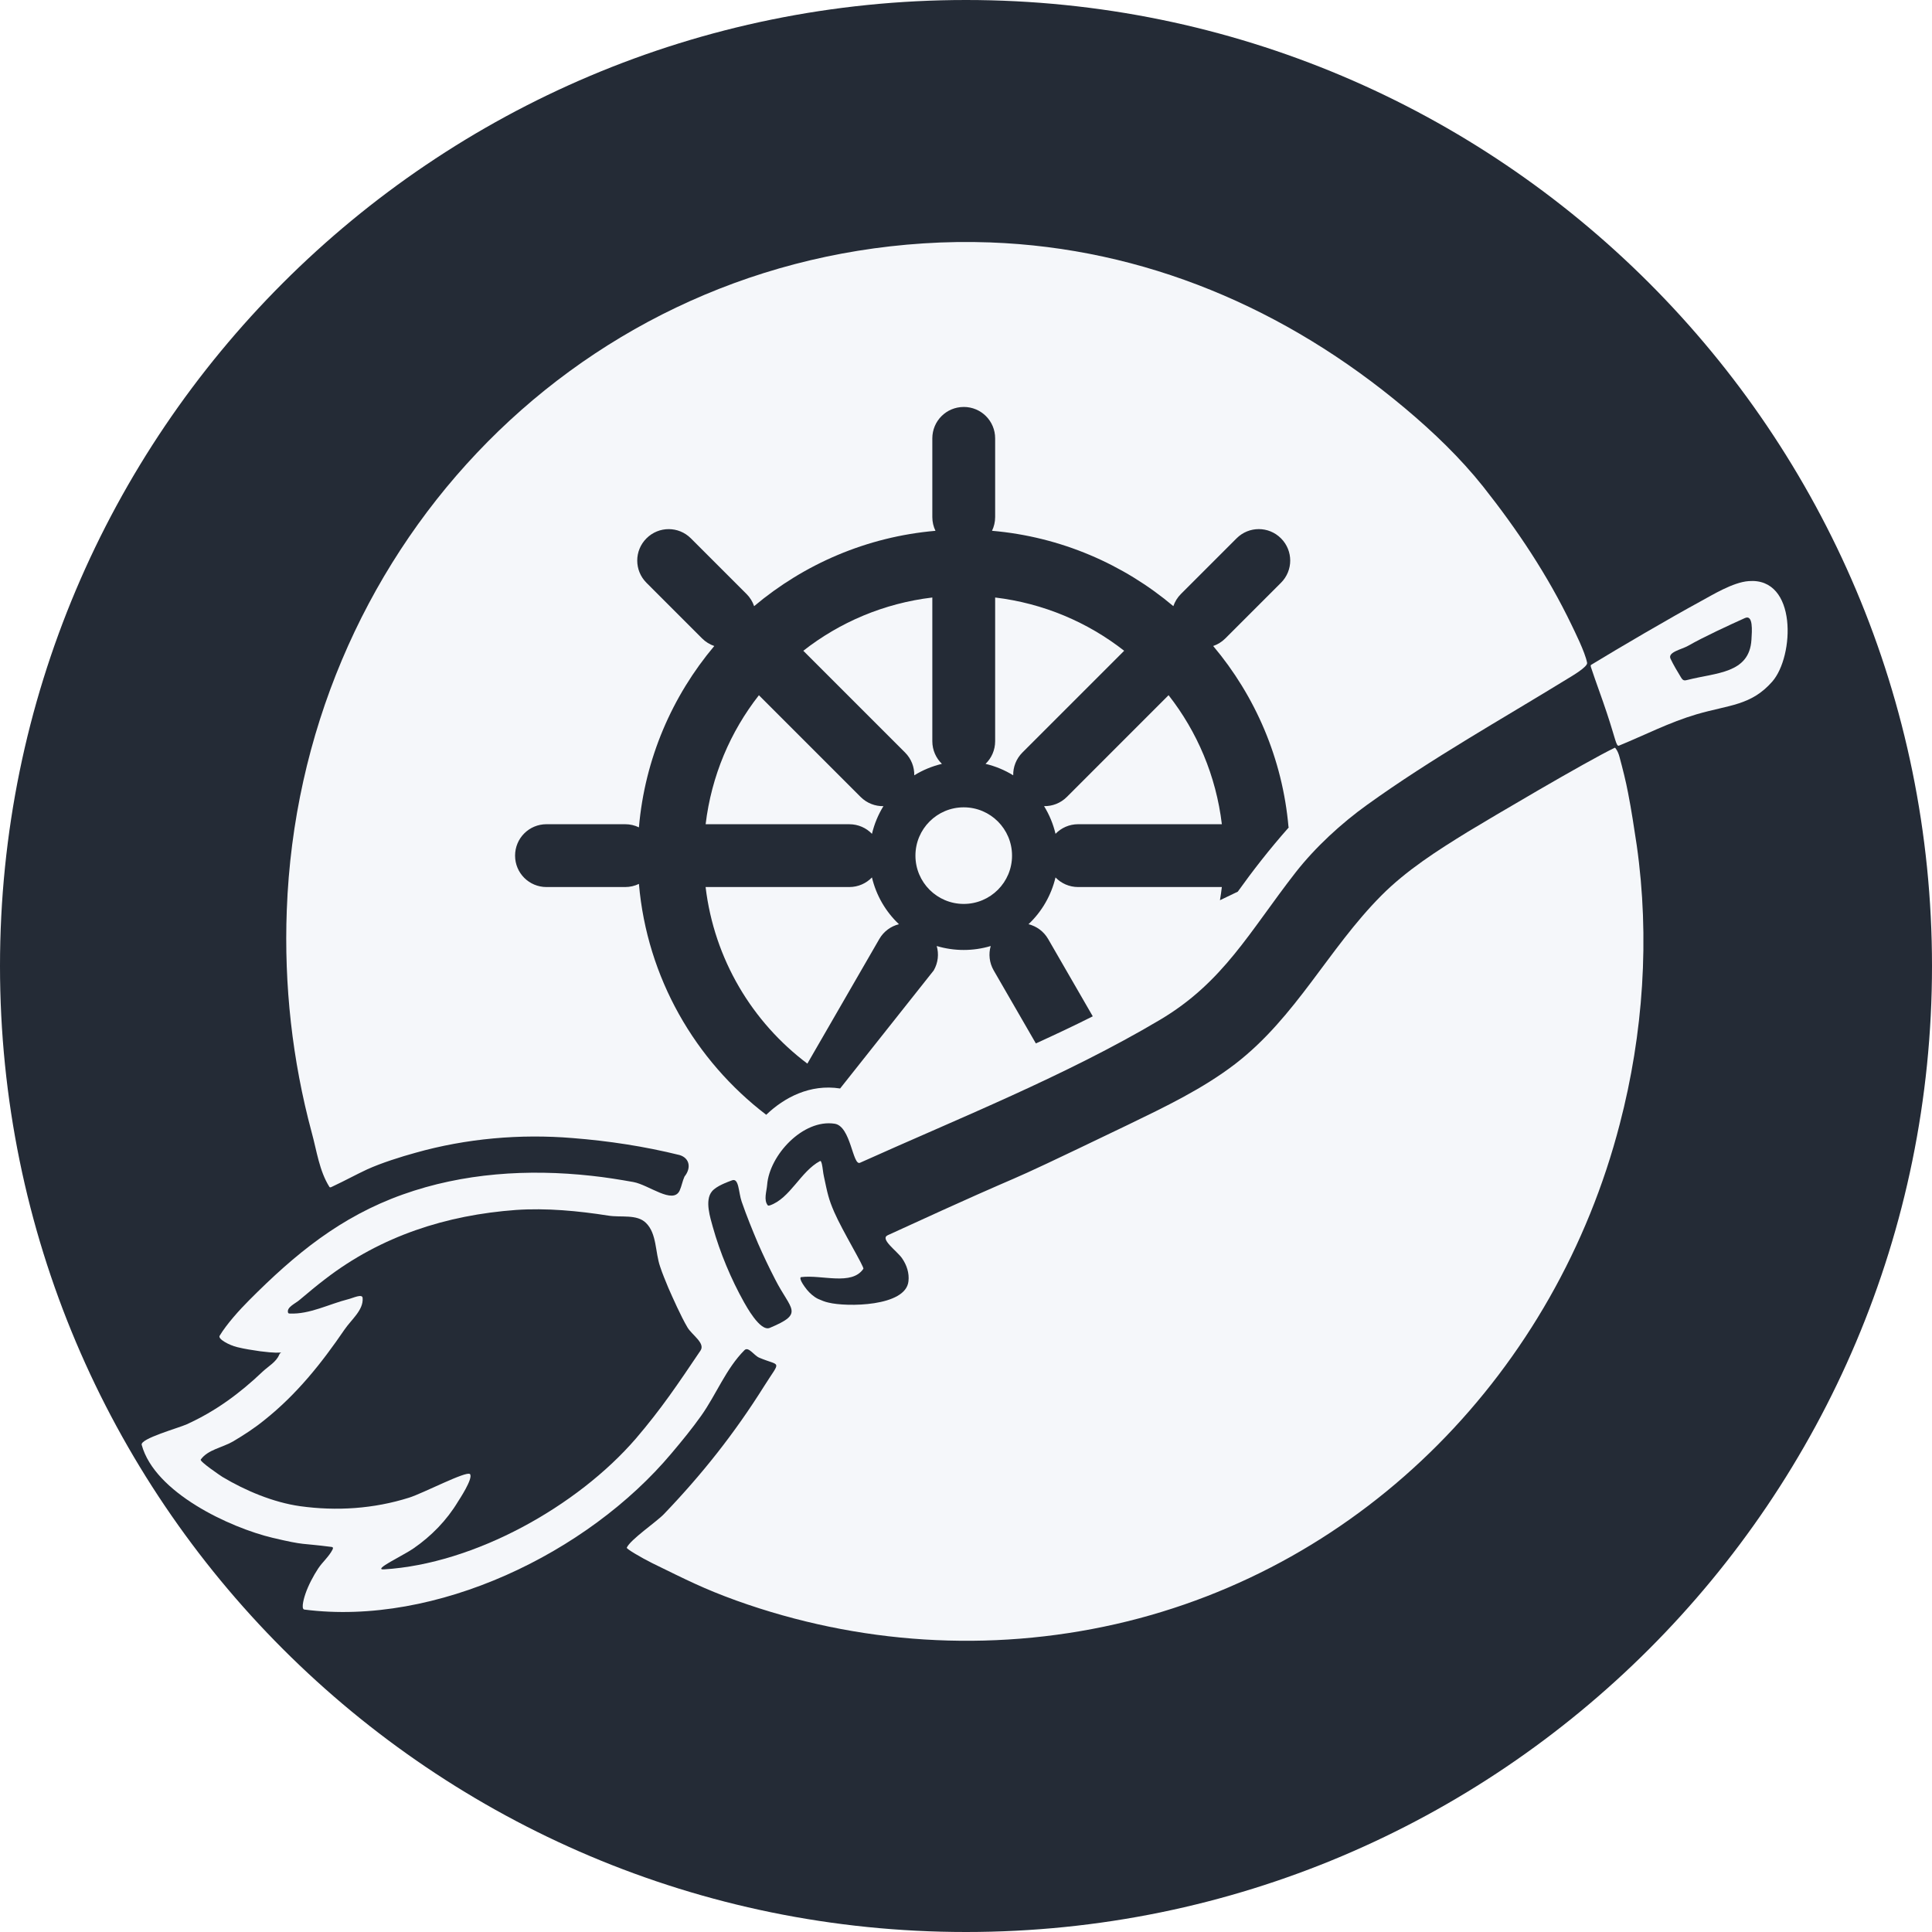
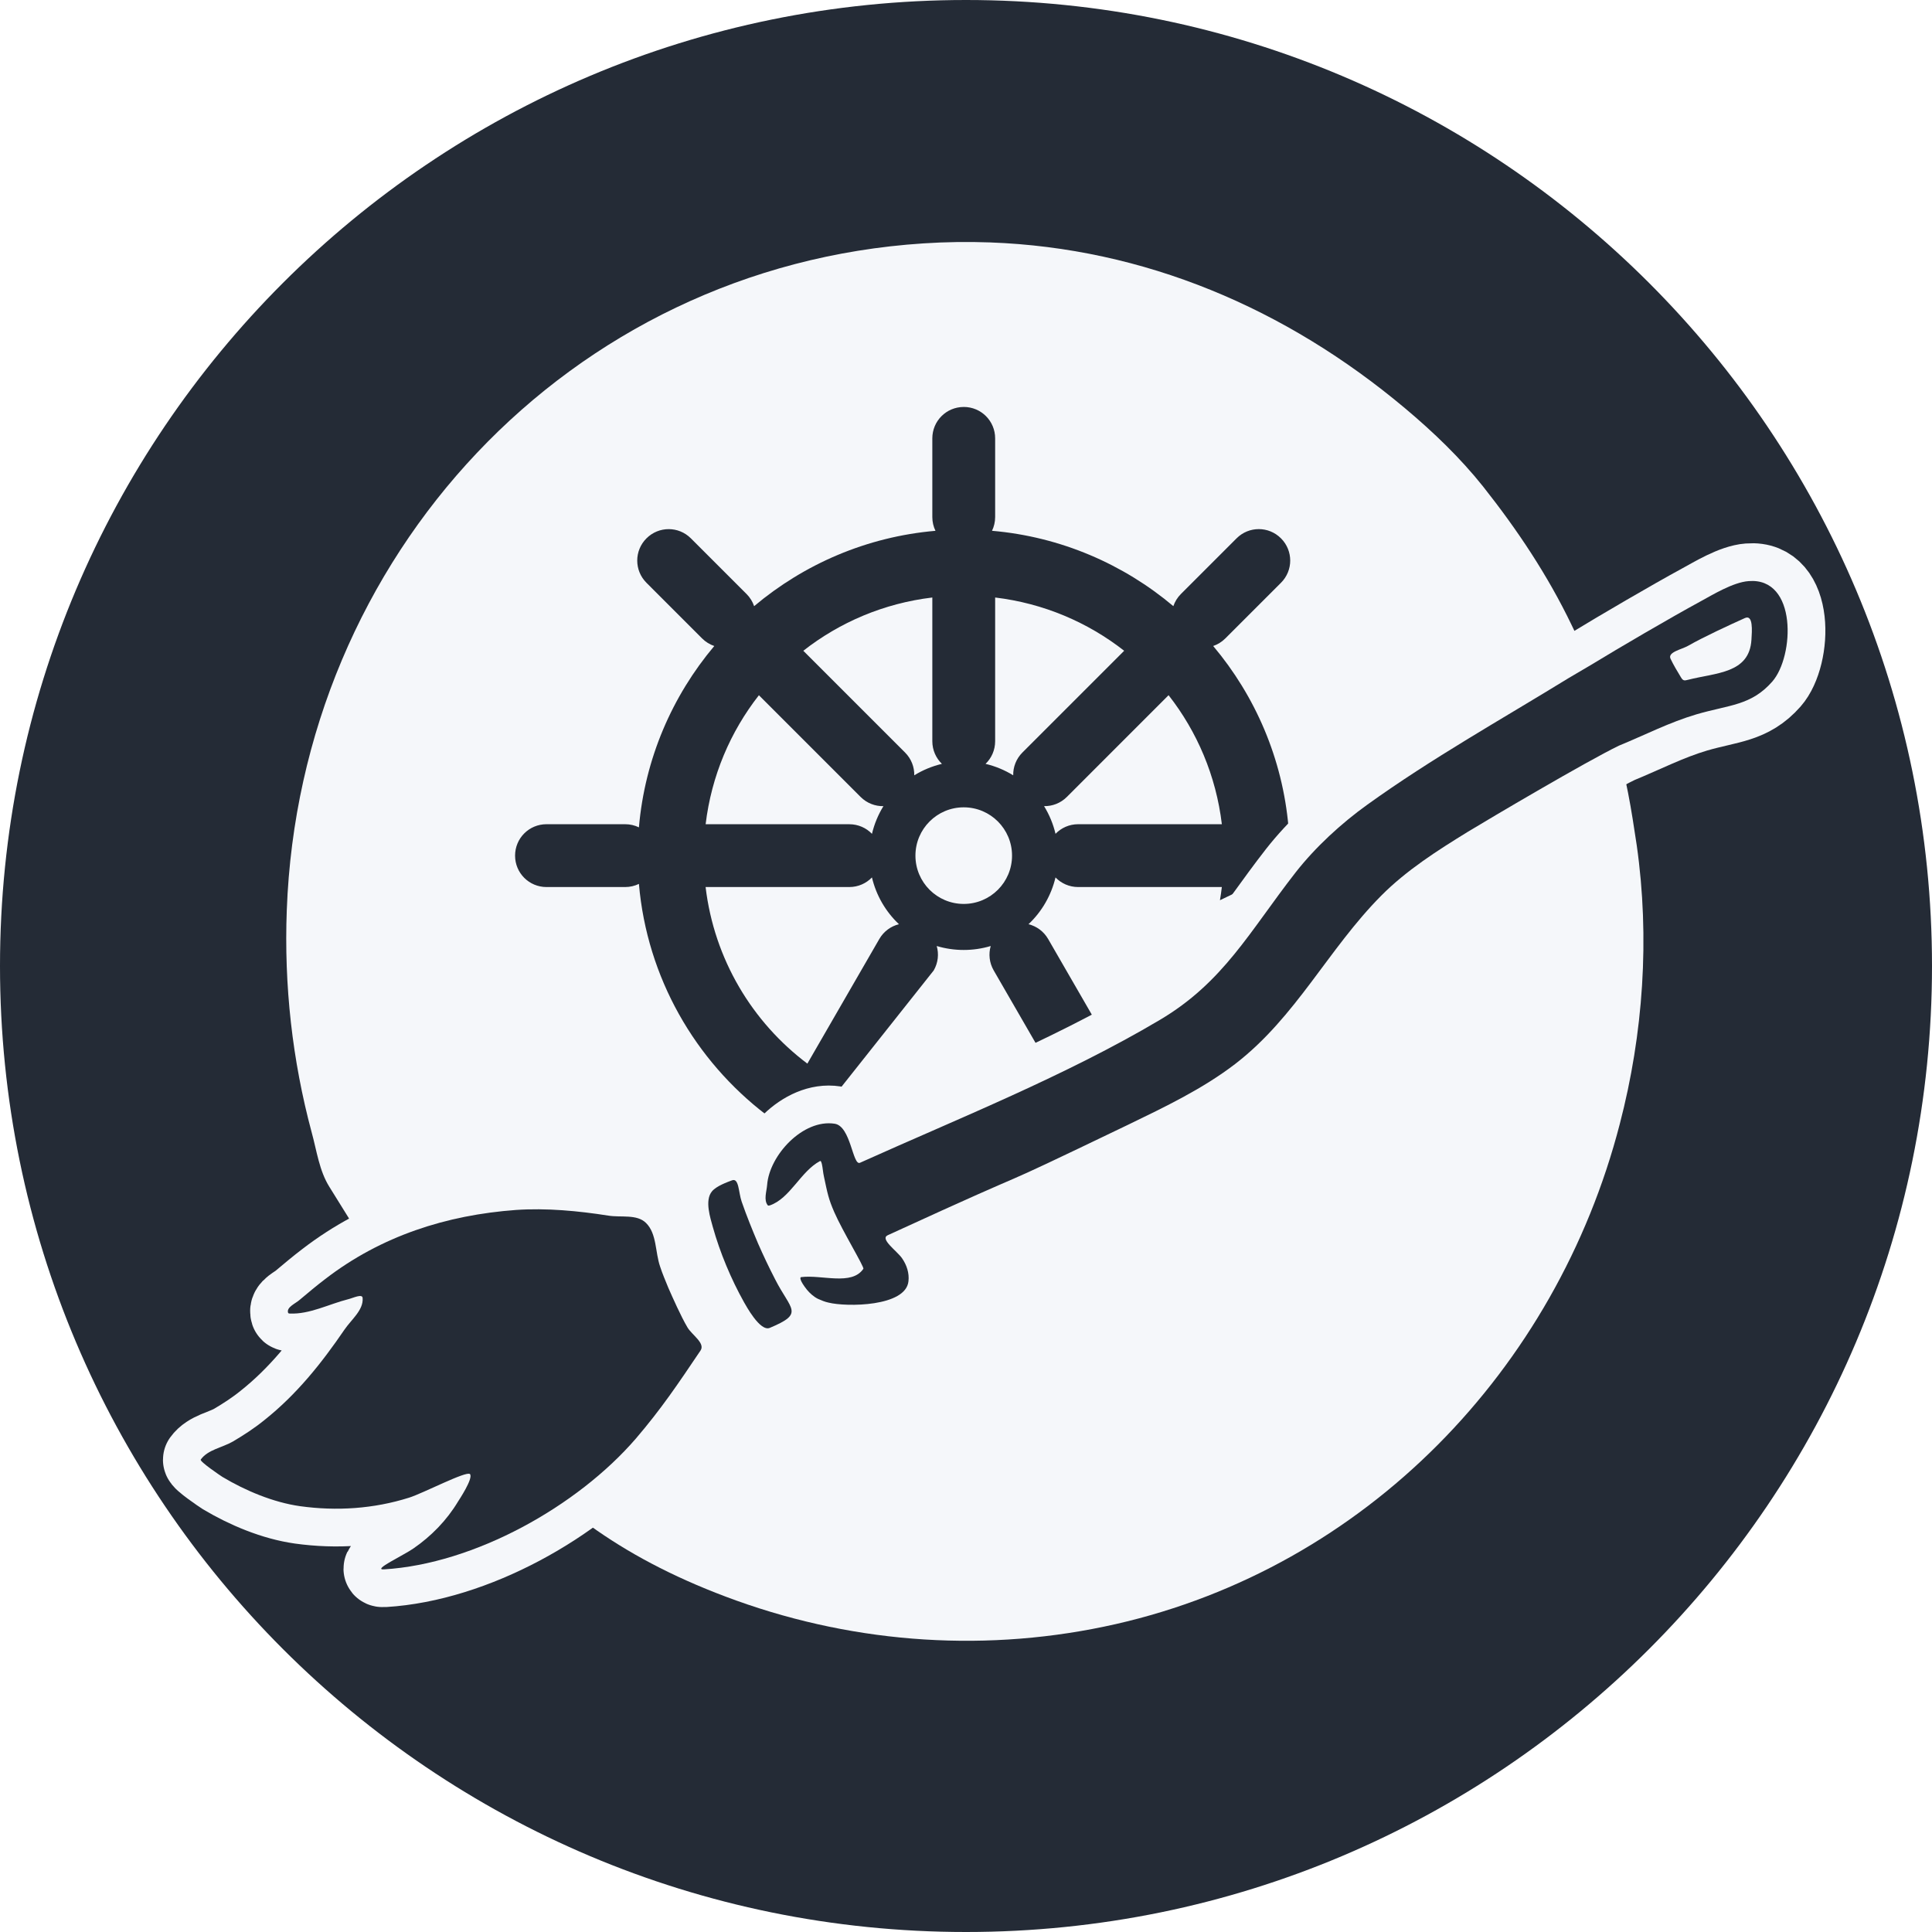
<svg xmlns="http://www.w3.org/2000/svg" viewBox="0 0 1024 1024" role="img" aria-labelledby="logo-title">
  <style>
-     .ink   { fill: #242B36 }
-     .paper { fill: #F5F7FA }
+     .ink     { fill: #242B36 }
+     .paper   { fill: #F5F7FA }
+     .paper-s { stroke: #F5F7FA }
  </style>
  <g id="base">
    <circle class="ink" fill="#242B36" cx="512" cy="512" r="512" />
-     <path class="paper" fill="#F5F7FA" d="M 524.77 128.49 C 513.11 128.06 501.31 128.22 489.4 129 C 301.4 141.2 158.9 295.1 152 482.4 C 150.5 522.2 154.9 561.9 165.2 600.2 C 167.9 610 169.2 620.5 174.6 629.1 C 175 629.7 176.1 628.9 176.8 628.6 C 182.8 625.8 188.6 622.6 194.6 619.8 C 202.1 616.4 212.5 613.1 220.2 611 C 247.1 603.4 275.7 600.9 303.5 603.2 C 322.6 604.7 341.6 607.6 360.2 612.2 C 365.5 613.8 366.5 619 362.8 623.6 C 361.7 626 361.3 628.7 360.2 631.1 C 356.6 638.5 343.9 628 335.7 626.5 C 328.4 625.2 321 624 313.5 623.2 C 279.9 619.5 245.4 621.7 213.5 633.1 C 180.4 644.9 156.4 664.7 132.1 689.1 C 127 694.2 120.2 701.7 116.4 708 C 115.4 709.7 121.5 713 125.7 714 C 129.7 715 133.8 715.6 137.9 716.2 C 145.46 717.19 148.3 716.96 149.11 716.8 C 148.8 716.94 148.31 717.28 148 718 C 146.4 721.9 142.3 724.1 139.3 726.9 C 127.1 738.5 114.4 747.9 99 754.9 C 94.9 756.8 74.2 762.5 75.1 765.8 C 82 791.2 121.9 809.7 144.6 815.1 C 162.5 819.3 158.7 817.7 175.7 819.9 C 176.7 820 176.6 820.7 176.2 821.4 C 174.3 825.1 170.9 827.9 168.6 831.4 C 166.1 835.2 163.4 840.3 161.9 844.7 C 161.6 845.5 159.2 852.8 161.3 853.1 C 231.1 862.1 311.5 823.2 355.9 770.3 C 361.4 763.8 366.8 757.2 371.7 750.3 C 379.7 739 384.8 725.4 394.6 715.6 C 396.7 713.5 399.7 718.5 402.4 719.6 C 414 724.5 414 720.4 405 734.7 C 389.3 759.7 372.3 781.2 351.9 802.5 C 348.1 806.5 334.1 816 332.2 820.3 C 331.9 820.9 339.7 825.5 345.7 828.5 C 364.5 837.7 373.1 842.1 390.2 848.3 C 454.8 871.5 524.4 876 591.4 860.8 C 724 830.6 824.8 726 858.5 595.8 C 871 547.9 874.5 497.1 867.5 448 C 866.1 438.7 864.7 429.4 862.9 420.2 C 861.7 413.9 860.1 407.6 858.4 401.3 C 857.61 398.13 856.12 396.23 855.9 396.3 L 855.9 396.3 L 855.9 396.3 C 840.7 403.6 789.3 434 778.1 440.8 C 762 450.7 745.5 461.2 732.1 474.7 C 703.9 503.1 687 539 654.7 563.9 C 637.5 577.1 617.4 586.7 598 596.1 C 511.7 637.6 564.4 611.6 470.5 654.7 C 466.2 656.7 475.4 663 478.1 666.9 C 480.6 670.5 482 674.8 481.5 679.1 C 480.1 692.6 448.7 692.8 439.1 690.4 C 437.2 690 435.3 689.2 433.5 688.4 C 431.3 687.3 429.3 685.5 427.7 683.6 C 423.6 678.4 424 677 424.6 676.9 C 435.6 675.5 451.4 681.6 457.6 672.5 C 458.2 671.6 446.5 652.4 442.2 642.5 C 439.1 635.4 438.6 632.5 436.7 623.6 C 436.2 621.4 436.1 619.1 435.6 616.9 C 435.4 616.3 435.2 615.1 434.6 615.4 C 424.3 620.9 418.8 635.2 408 638.9 C 407.6 639 407.1 639.1 406.9 638.8 C 404.7 636 406.3 631.6 406.6 628 C 407.8 612.3 425.6 593 442.4 595.6 C 451 596.9 451.9 618 455.8 616.3 C 508 592.8 564.8 570.2 614.7 540.6 C 648.5 520.6 662.3 493.7 686.7 462.4 C 697.2 449 710.9 436.4 724.7 426.5 C 758.9 401.9 795.6 381.4 831.4 359.4 C 833.2 358.3 841.6 353.4 841.2 351.3 C 840.1 345.5 834.4 334.3 833 331.3 C 820.3 304.9 804.3 280.9 786.1 257.9 C 774 242.7 759.6 228.9 744.7 216.4 C 681.44 163.29 606.38 131.46 524.77 128.49 z" />
+     <path class="paper" fill="#F5F7FA" d="M 524.77 128.49 C 513.11 128.06 501.31 128.22 489.4 129 C 301.4 141.2 158.9 295.1 152 482.4 C 150.5 522.2 154.9 561.9 165.2 600.2 C 167.9 610 169.2 620.5 174.6 629.1 C 241.1 735 272.6 806 390.2 848.3 C 454.8 871.5 524.4 876 591.4 860.8 C 724 830.6 824.8 726 858.5 595.8 C 871 547.9 874.5 497.1 867.5 448 C 866.1 438.7 864.7 429.4 862.9 420.2 C 861.7 413.9 860.1 407.6 858.4 401.3 C 857.61 398.13 856.12 396.23 855.9 396.3 C 848.85 382.2 844.14 366.8 841.2 351.3 C 840.1 345.5 834.4 334.3 833 331.3 C 820.3 304.9 804.3 280.9 786.1 257.9 C 774 242.7 759.6 228.9 744.7 216.4 C 681.44 163.29 606.38 131.46 524.77 128.49 z" />
  </g>
  <g id="mascot-helm">
    <path class="ink" fill="#242B36" d="m 510.8,215.7 c -9.22,0 -16.65,7.43 -16.65,16.65 v 41.7 c 0,2.62 0.6,5.09 1.67,7.29 -36.41,3.15 -69.64,17.65 -96.12,39.94 -0.8,-2.35 -2.13,-4.57 -4.02,-6.45 l -29.49,-29.49 c -6.52,-6.52 -17.02,-6.52 -23.55,0 -6.52,6.52 -6.52,17.02 0,23.55 l 29.49,29.49 c 1.88,1.88 4.09,3.22 6.45,4.02 -22.29,26.48 -36.79,59.71 -39.94,96.12 -2.2,-1.07 -4.68,-1.67 -7.29,-1.67 H 289.65 C 280.43,436.85 273,444.28 273,453.5 c 0,9.22 7.43,16.65 16.65,16.65 h 41.7 c 2.62,0 5.09,-0.6 7.29,-1.67 4.3,49.79 29.84,93.63 67.47,122.38 9.43,-9.05 23.14,-16.44 39.17,-13.94 l 49.61,-62.57 c 2.36,-4.09 2.8,-8.75 1.59,-12.94 a 50,50 0 0 0 14.31,2.09 50,50 0 0 0 14.31,-2.09 c -1.21,4.19 -0.77,8.85 1.59,12.94 l 22.34,38.69 c 10.24,-4.68 20.33,-9.41 30.16,-14.37 l -23.65,-40.97 c -2.36,-4.09 -6.18,-6.8 -10.41,-7.85 a 50,50 0 0 0 14.31,-24.79 c 3.02,3.14 7.28,5.09 12,5.09 h 76.16 C 647.33,472.5 646.99,474.83 646.6,477.14 l 9.45,-4.54 c 7.85,-10.95 16.45,-22.11 27.16,-34.21 -0.09,0.04 -0.17,0.08 -0.26,0.12 -3.15,-36.41 -17.65,-69.64 -39.94,-96.12 2.35,-0.8 4.57,-2.14 6.45,-4.02 l 29.49,-29.49 c 6.52,-6.52 6.52,-17.02 0,-23.55 -6.52,-6.52 -17.02,-6.52 -23.54,0 l -29.49,29.49 c -1.88,1.88 -3.22,4.09 -4.02,6.45 -26.48,-22.29 -59.71,-36.79 -96.12,-39.94 1.07,-2.2 1.67,-4.67 1.67,-7.29 v -41.7 c 0,-9.22 -7.42,-16.65 -16.65,-16.65 z M 494.15,316.69 v 76.16 c 0,4.73 1.95,8.98 5.09,12.01 a 50,50 0 0 0 -14.66,6.07 c 0.08,-4.36 -1.55,-8.75 -4.89,-12.09 l -53.92,-53.92 c 19.29,-15.11 42.73,-25.17 68.38,-28.23 z m 33.3,0 c 25.65,3.07 49.09,13.13 68.38,28.23 l -53.92,53.92 c -3.34,3.34 -4.97,7.73 -4.89,12.09 a 50,50 0 0 0 -14.66,-6.07 c 3.14,-3.02 5.09,-7.28 5.09,-12.01 z m -125.23,51.78 53.92,53.92 c 3.34,3.34 7.73,4.97 12.09,4.89 a 50,50 0 0 0 -6.07,14.67 c -3.02,-3.14 -7.28,-5.09 -12,-5.09 h -76.16 c 3.07,-25.65 13.13,-49.09 28.24,-68.38 z m 217.15,0 c 15.11,19.29 25.17,42.73 28.24,68.38 h -76.16 c -4.73,0 -8.98,1.95 -12,5.09 a 50,50 0 0 0 -6.07,-14.67 c 4.36,0.08 8.75,-1.55 12.09,-4.89 z M 510.8,427.9 A 25.6,25.6 0 0 1 536.4,453.5 25.6,25.6 0 0 1 510.8,479.1 25.6,25.6 0 0 1 485.2,453.5 25.6,25.6 0 0 1 510.8,427.9 Z m -48.65,37.16 a 50,50 0 0 0 14.31,24.79 c -4.23,1.05 -8.05,3.76 -10.41,7.85 l -38.13,66.04 c -29.23,-21.97 -49.37,-55.33 -53.94,-93.59 h 76.16 c 4.73,0 8.98,-1.95 12,-5.09 z" />
  </g>
  <g id="brand-broom">
-     <path class="ink" fill="#242B36" d="M273.5,641.3C236.6,644 202,655.1 172.4,677.9C167.8,681.4 163.4,685.1 159,688.8C156.7,690.9 151.7,692.8 152.7,695.8C152.8,696.1 153.2,696.2 153.5,696.2C164.1,696.7 174.3,691.2 184.6,688.6C187.1,688 192.1,685.5 192.2,688C192.7,694.4 186.2,699.4 182.6,704.7C170.3,722.7 157.2,739.1 140.1,752.7C134.8,757 129.4,760.5 123.5,764C117.8,767.3 110.2,768.3 106.4,773.6C105.7,774.6 116.8,782.1 117.9,782.8C130.1,790.1 144.9,796.3 159,798.3C178.4,801 198.1,799.7 216.8,793.8C224.2,791.5 247.3,779.4 249.1,781.3C251,783.5 243.1,795.3 242.8,795.8C236.8,805.8 228.6,814.2 219,820.8C213.8,824.4 197.1,832.2 203.5,831.8C251.5,828.9 306,798.4 337,762.5C350.6,746.6 359.3,733.6 371.3,715.8C373.9,711.9 366.8,707.6 364.4,703.6C361,697.9 356.3,687.3 354.2,682.5C352.7,678.8 351.1,675.1 349.9,671.4C347.2,663.7 348.2,653.9 342.4,648.2C337.6,643.4 329.1,645.4 322.4,644.3C306.5,641.8 289.6,640.2 273.5,641.3Z" />
-     <path class="paper" fill="#F5F7FA" d="M926.8,308C952.7,305.9 951.1,347.9 939.3,361.3C928.1,374 916.7,373.5 899.2,378.6C884.7,382.9 872,389.5 858.1,395.2C856.6,395.8 856.3,391.8 851.7,378C849,369.8 845.9,361.7 843.2,353.5C843.1,353.2 843,352.6 843.3,352.4C858.2,343.3 885.4,327.4 901.4,318.7C907.5,315.4 918.5,308.6 926.8,308Z" />
-     <path class="ink" fill="#242B36" d="M388,625.6C385.6,626.5 379.7,628.6 377.4,631.4C373.3,636.2 376.6,645.8 377.8,650.3C381.6,663.9 387.5,678 394.4,690.3C395.2,691.6 402.8,706 408,703.8C426.6,696 419.1,694.4 410.8,678C407.6,671.8 404.6,665.5 401.8,659.1C398.7,651.8 395.7,644.4 393.1,636.9C391.4,632 391.7,624.2 388,625.6Z" />
-     <path class="ink" fill="#242B36" d="M924.8,327.6C916.6,331.3 903.3,337.4 894.7,342.3C891.4,344.2 883.8,345.6 885.4,349.1C887,352.5 889,355.8 891,359.1C892.1,360.9 892.8,360.8 894.7,360.3C909.6,356.5 927.2,357 928.3,339.1C928.6,334.4 929.3,325.5 924.8,327.6Z" />
+     <g id="broom-clearance" class="paper paper-s" fill="#F5F7FA" stroke="#F5F7FA" stroke-width="40" stroke-linejoin="round" stroke-linecap="round">
+       <path d="M273.5,641.3C236.6,644 202,655.1 172.4,677.9C167.8,681.4 163.4,685.1 159,688.8C156.7,690.9 151.7,692.8 152.7,695.8C152.8,696.1 153.2,696.2 153.5,696.2C164.1,696.7 174.3,691.2 184.6,688.6C187.1,688 192.1,685.5 192.2,688C192.7,694.4 186.2,699.4 182.6,704.7C170.3,722.7 157.2,739.1 140.1,752.7C134.8,757 129.4,760.5 123.5,764C117.8,767.3 110.2,768.3 106.4,773.6C105.7,774.6 116.8,782.1 117.9,782.8C130.1,790.1 144.9,796.3 159,798.3C178.4,801 198.1,799.7 216.8,793.8C224.2,791.5 247.3,779.4 249.1,781.3C251,783.5 243.1,795.3 242.8,795.8C236.8,805.8 228.6,814.2 219,820.8C213.8,824.4 197.1,832.2 203.5,831.8C251.5,828.9 306,798.4 337,762.5C350.6,746.6 359.3,733.6 371.3,715.8C373.9,711.9 366.8,707.6 364.4,703.6C361,697.9 356.3,687.3 354.2,682.5C352.7,678.8 351.1,675.1 349.9,671.4C347.2,663.7 348.2,653.9 342.4,648.2C337.6,643.4 329.1,645.4 322.4,644.3C306.5,641.8 289.6,640.2 273.5,641.3Z" />
+       <path d="M858.1,395.2C840.7,403.6 789.3,434 778.1,440.8C762,450.7 745.5,461.2 732.1,474.7C703.9,503.1 687,539 654.7,563.9C637.5,577.1 617.4,586.7 598,596.1C511.7,637.6 564.4,611.6 470.5,654.7C466.2,656.7 475.4,663 478.1,666.9C480.6,670.5 482,674.8 481.5,679.1C480.1,692.6 448.7,692.8 439.1,690.4C437.2,690 435.3,689.2 433.5,688.4C431.3,687.3 429.3,685.5 427.7,683.6C423.6,678.4 424,677 424.6,676.9C435.6,675.5 451.4,681.6 457.6,672.5C458.2,671.6 446.5,652.4 442.2,642.5C439.1,635.4 438.6,632.5 436.7,623.6C436.2,621.4 436.1,619.1 435.6,616.9C435.4,616.3 435.2,615.1 434.6,615.4C424.3,620.9 418.8,635.2 408,638.9C407.6,639 407.1,639.1 406.9,638.8C404.7,636 406.3,631.6 406.6,628C407.8,612.3 425.6,593 442.4,595.6C451,596.9 451.9,618 455.8,616.3C508,592.8 564.8,570.2 614.7,540.6C648.5,520.6 662.3,493.7 686.7,462.4C697.2,449 710.9,436.4 724.7,426.5C758.9,401.9 795.6,381.4 831.4,359.4C833.2,358.3 841.6,353.4 843.3,352.4C858.2,343.3 885.4,327.4 901.4,318.7C907.5,315.4 918.5,308.6 926.8,308C952.7,305.9 951.1,347.9 939.3,361.3C928.1,374 916.7,373.5 899.2,378.6C884.7,382.9 872,389.5 858.1,395.2Z" />
+       <path d="M388,625.6C385.6,626.5 379.7,628.6 377.4,631.4C373.3,636.2 376.6,645.8 377.8,650.3C381.6,663.9 387.5,678 394.4,690.3C395.2,691.6 402.8,706 408,703.8C426.6,696 419.1,694.4 410.8,678C407.6,671.8 404.6,665.5 401.8,659.1C398.7,651.8 395.7,644.4 393.1,636.9C391.4,632 391.7,624.2 388,625.6Z" />
+     </g>
+     <path id="broom-bristles" class="ink" fill="#242B36" d="M273.5,641.3C236.6,644 202,655.1 172.4,677.9C167.8,681.4 163.4,685.1 159,688.8C156.7,690.9 151.7,692.8 152.7,695.8C152.8,696.1 153.2,696.2 153.5,696.2C164.1,696.7 174.3,691.2 184.6,688.6C187.1,688 192.1,685.5 192.2,688C192.7,694.4 186.2,699.4 182.6,704.7C170.3,722.7 157.2,739.1 140.1,752.7C134.8,757 129.4,760.5 123.5,764C117.8,767.3 110.2,768.3 106.4,773.6C105.7,774.6 116.8,782.1 117.9,782.8C130.1,790.1 144.9,796.3 159,798.3C178.4,801 198.1,799.7 216.8,793.8C224.2,791.5 247.3,779.4 249.1,781.3C251,783.5 243.1,795.3 242.8,795.8C236.8,805.8 228.6,814.2 219,820.8C213.8,824.4 197.1,832.2 203.5,831.8C251.5,828.9 306,798.4 337,762.5C350.6,746.6 359.3,733.6 371.3,715.8C373.9,711.9 366.8,707.6 364.4,703.6C361,697.9 356.3,687.3 354.2,682.5C352.7,678.8 351.1,675.1 349.9,671.4C347.2,663.7 348.2,653.9 342.4,648.2C337.6,643.4 329.1,645.4 322.4,644.3C306.5,641.8 289.6,640.2 273.5,641.3Z" />
+     <path id="broom-handle" class="ink" fill="#242B36" d="M858.1,395.2C840.7,403.6 789.3,434 778.1,440.8C762,450.7 745.5,461.2 732.1,474.7C703.9,503.1 687,539 654.7,563.9C637.5,577.1 617.4,586.7 598,596.1C511.7,637.6 564.4,611.6 470.5,654.7C466.2,656.7 475.4,663 478.1,666.9C480.6,670.5 482,674.8 481.5,679.1C480.1,692.6 448.7,692.8 439.1,690.4C437.2,690 435.3,689.2 433.5,688.4C431.3,687.3 429.3,685.5 427.7,683.6C423.6,678.4 424,677 424.6,676.9C435.6,675.5 451.4,681.6 457.6,672.5C458.2,671.6 446.5,652.4 442.2,642.5C439.1,635.4 438.6,632.5 436.7,623.6C436.2,621.4 436.1,619.1 435.6,616.9C435.4,616.3 435.2,615.1 434.6,615.4C424.3,620.9 418.8,635.2 408,638.9C407.6,639 407.1,639.1 406.9,638.8C404.7,636 406.3,631.6 406.6,628C407.8,612.3 425.6,593 442.4,595.6C451,596.9 451.9,618 455.8,616.3C508,592.8 564.8,570.2 614.7,540.6C648.5,520.6 662.3,493.7 686.7,462.4C697.2,449 710.9,436.4 724.7,426.5C758.9,401.9 795.6,381.4 831.4,359.4C833.2,358.3 841.6,353.4 843.3,352.4C858.2,343.3 885.4,327.4 901.4,318.7C907.5,315.4 918.5,308.6 926.8,308C952.7,305.9 951.1,347.9 939.3,361.3C928.1,374 916.7,373.5 899.2,378.6C884.7,382.9 872,389.5 858.1,395.2Z" />
+     <path id="broom-ferrule" class="ink" fill="#242B36" d="M388,625.6C385.6,626.5 379.7,628.6 377.4,631.4C373.3,636.2 376.6,645.8 377.8,650.3C381.6,663.9 387.5,678 394.4,690.3C395.2,691.6 402.8,706 408,703.8C426.6,696 419.1,694.4 410.8,678C407.6,671.8 404.6,665.5 401.8,659.1C398.7,651.8 395.7,644.4 393.1,636.9C391.4,632 391.7,624.2 388,625.6Z" />
+     <path id="broom-grip-slot" class="paper" fill="#F5F7FA" d="M924.8,327.6C916.6,331.3 903.3,337.4 894.7,342.3C891.4,344.2 883.8,345.6 885.4,349.1C887,352.5 889,355.8 891,359.1C892.1,360.9 892.8,360.8 894.7,360.3C909.6,356.5 927.2,357 928.3,339.1C928.6,334.4 929.3,325.5 924.8,327.6Z" />
  </g>
</svg>
